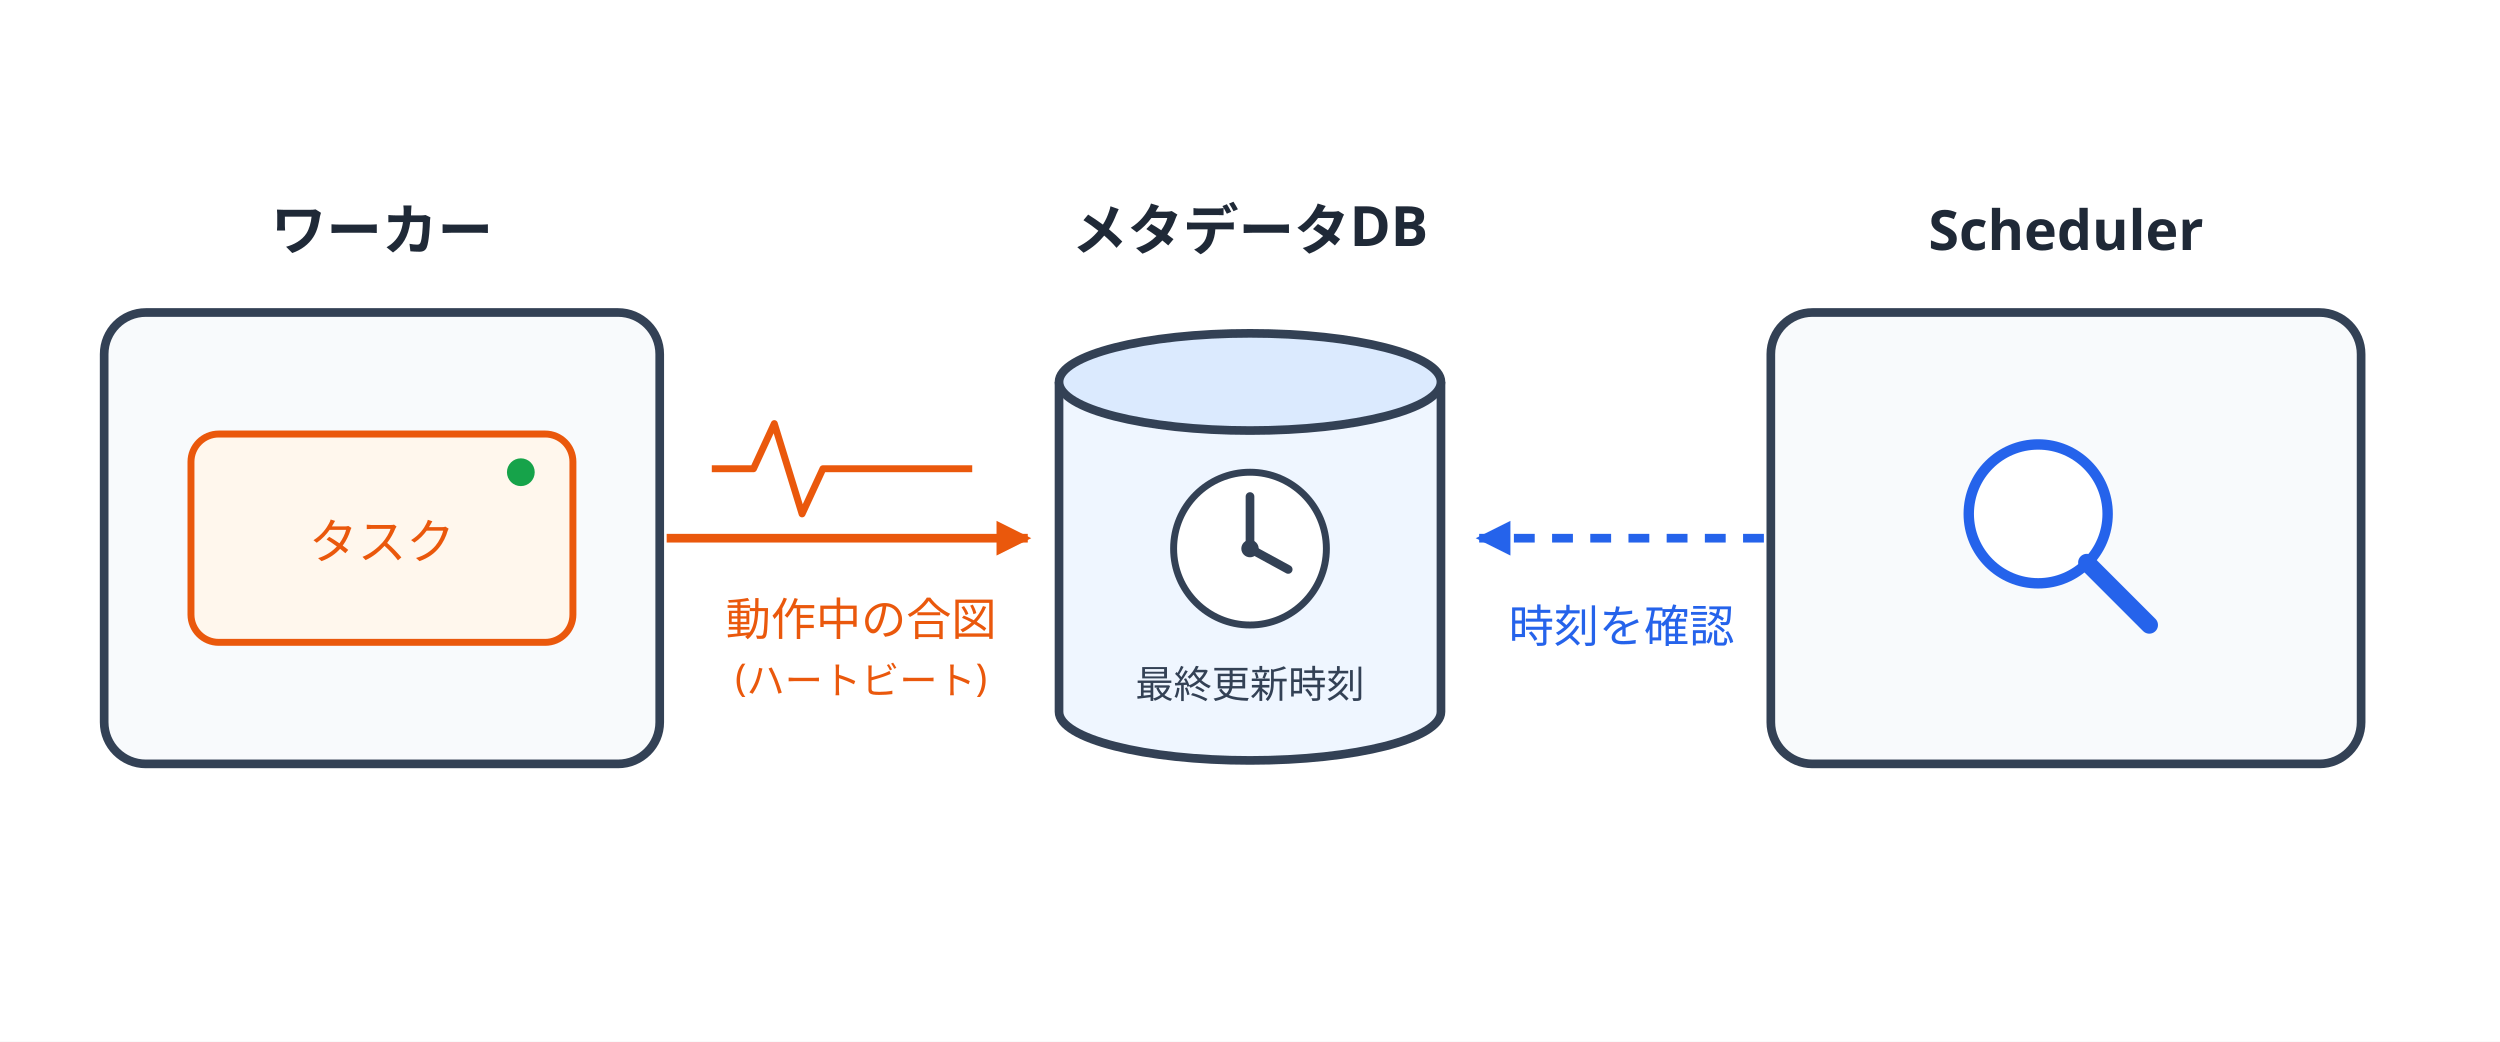
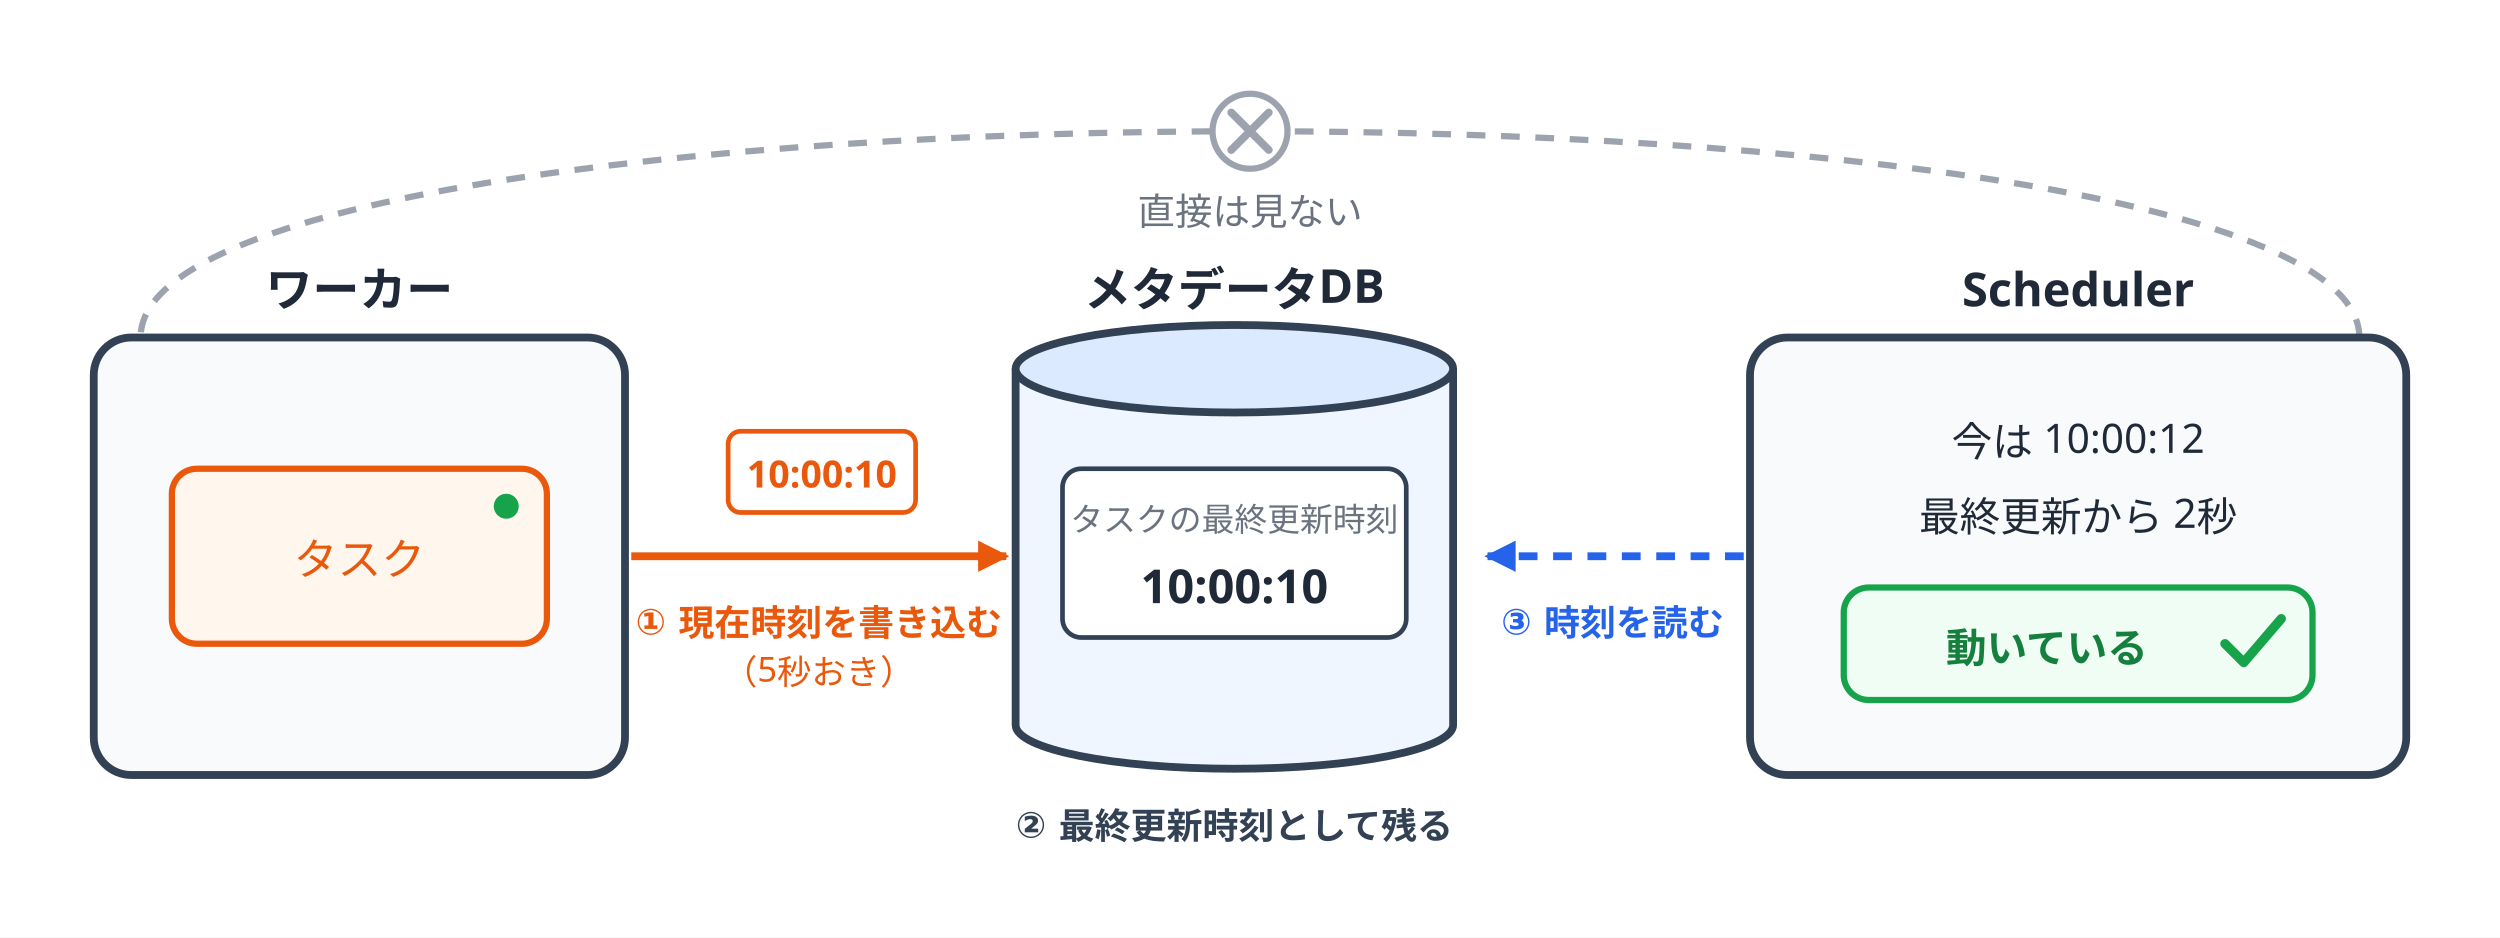
- <svg xmlns="http://www.w3.org/2000/svg" width="1440" height="600" viewBox="0 0 720 300" font-family="'Hiragino Sans','Hiragino Kaku Gothic ProN',sans-serif">
-   <rect x="0" y="0" width="720" height="300" fill="#ffffff" />
+ <svg xmlns="http://www.w3.org/2000/svg" width="1600" height="600" viewBox="0 0 800 300" font-family="'Hiragino Sans','Hiragino Kaku Gothic ProN',sans-serif">
+   <rect x="0" y="0" width="800" height="300" fill="#ffffff" />
  <defs>
    <marker id="arrowO" markerWidth="10" markerHeight="10" refX="9" refY="5" orient="auto" markerUnits="userSpaceOnUse">
      <path d="M0,0 L10,5 L0,10 z" fill="#EA580C" />
    </marker>
    <marker id="arrowB" markerWidth="10" markerHeight="10" refX="9" refY="5" orient="auto" markerUnits="userSpaceOnUse">
      <path d="M0,0 L10,5 L0,10 z" fill="#2563EB" />
    </marker>
  </defs>
-   <text x="110" y="72" font-size="16" fill="#1F2937" text-anchor="middle" font-weight="bold">ワーカー</text>
-   <rect x="30" y="90" width="160" height="130" rx="12" fill="#F8FAFC" stroke="#334155" stroke-width="2.5" />
-   <rect x="55" y="125" width="110" height="60" rx="8" fill="#FFF7ED" stroke="#EA580C" stroke-width="2" />
-   <text x="110" y="161" font-size="14" fill="#EA580C" text-anchor="middle">タスク</text>
-   <circle cx="150" cy="136" r="4" fill="#16A34A" />
-   <line x1="192" y1="155" x2="296" y2="155" stroke="#EA580C" stroke-width="2.5" marker-end="url(#arrowO)" />
-   <polyline points="205,135 217,135 223,122 231,148 237,135 280,135" fill="none" stroke="#EA580C" stroke-width="2" stroke-linejoin="round" />
-   <text x="248" y="183" font-size="13" fill="#EA580C" text-anchor="middle">動作中の合図</text>
-   <text x="248" y="199" font-size="11" fill="#EA580C" text-anchor="middle">(ハートビート)</text>
-   <text x="360" y="72" font-size="16" fill="#1F2937" text-anchor="middle" font-weight="bold">メタデータDB</text>
-   <path d="M305 110 v95 a55 14 0 0 0 110 0 v-95" fill="#EFF6FF" stroke="#334155" stroke-width="2.5" />
-   <ellipse cx="360" cy="110" rx="55" ry="14" fill="#DBEAFE" stroke="#334155" stroke-width="2.5" />
-   <circle cx="360" cy="158" r="22" fill="#ffffff" stroke="#334155" stroke-width="2" />
-   <line x1="360" y1="158" x2="360" y2="143" stroke="#334155" stroke-width="2.5" stroke-linecap="round" />
-   <line x1="360" y1="158" x2="371" y2="164" stroke="#334155" stroke-width="2.5" stroke-linecap="round" />
-   <circle cx="360" cy="158" r="2.5" fill="#334155" />
-   <text x="360" y="201" font-size="11" fill="#334155" text-anchor="middle">最終更新時刻</text>
-   <text x="595" y="72" font-size="16" fill="#1F2937" text-anchor="middle" font-weight="bold">Scheduler</text>
-   <rect x="510" y="90" width="170" height="130" rx="12" fill="#F8FAFC" stroke="#334155" stroke-width="2.5" />
-   <circle cx="587" cy="148" r="20" fill="#ffffff" stroke="#2563EB" stroke-width="3" />
-   <line x1="601" y1="162" x2="619" y2="180" stroke="#2563EB" stroke-width="5" stroke-linecap="round" />
-   <line x1="508" y1="155" x2="426" y2="155" stroke="#2563EB" stroke-width="2.5" stroke-dasharray="6 5" marker-end="url(#arrowB)" />
-   <text x="467" y="185" font-size="13" fill="#2563EB" text-anchor="middle">時刻を確認</text>
+   <path d="M 755 108 C 755 20, 45 20, 45 108" fill="none" stroke="#9CA3AF" stroke-width="2" stroke-dasharray="6 5" />
+   <circle cx="400" cy="42" r="12" fill="#ffffff" stroke="#9CA3AF" stroke-width="2" />
+   <line x1="394" y1="36" x2="406" y2="48" stroke="#9CA3AF" stroke-width="2.5" stroke-linecap="round" />
+   <line x1="406" y1="36" x2="394" y2="48" stroke="#9CA3AF" stroke-width="2.5" stroke-linecap="round" />
+   <text x="400" y="72" font-size="12" fill="#6B7280" text-anchor="middle">直接は見ない</text>
+   <text x="115" y="98" font-size="15" fill="#1F2937" text-anchor="middle" font-weight="bold">ワーカー</text>
+   <rect x="30" y="108" width="170" height="140" rx="12" fill="#F8FAFC" stroke="#334155" stroke-width="2.5" />
+   <rect x="55" y="150" width="120" height="56" rx="8" fill="#FFF7ED" stroke="#EA580C" stroke-width="2" />
+   <text x="115" y="184" font-size="14" fill="#EA580C" text-anchor="middle">タスク</text>
+   <circle cx="162" cy="162" r="4" fill="#16A34A" />
+   <line x1="202" y1="178" x2="322" y2="178" stroke="#EA580C" stroke-width="2.5" marker-end="url(#arrowO)" />
+   <rect x="233" y="138" width="60" height="26" rx="4" fill="#ffffff" stroke="#EA580C" stroke-width="1.5" />
+   <text x="263" y="156" font-size="12" fill="#EA580C" text-anchor="middle" font-weight="bold">10:00:10</text>
+   <text x="262" y="203" font-size="11.5" fill="#EA580C" text-anchor="middle" font-weight="bold">① 現在時刻を書き込む</text>
+   <text x="262" y="219" font-size="11" fill="#EA580C" text-anchor="middle">（5秒おき）</text>
+   <text x="395" y="98" font-size="15" fill="#1F2937" text-anchor="middle" font-weight="bold">メタデータDB</text>
+   <path d="M325 118 v114 a70 14 0 0 0 140 0 v-114" fill="#EFF6FF" stroke="#334155" stroke-width="2.5" />
+   <ellipse cx="395" cy="118" rx="70" ry="14" fill="#DBEAFE" stroke="#334155" stroke-width="2.5" />
+   <rect x="340" y="150" width="110" height="54" rx="6" fill="#ffffff" stroke="#334155" stroke-width="1.5" />
+   <text x="395" y="170" font-size="10.5" fill="#6B7280" text-anchor="middle">タスクの最終更新時刻</text>
+   <text x="395" y="193" font-size="15" fill="#1F2937" text-anchor="middle" font-weight="bold">10:00:10</text>
+   <text x="395" y="268" font-size="11.5" fill="#334155" text-anchor="middle" font-weight="bold">② 最終更新時刻として残る</text>
+   <line x1="558" y1="178" x2="476" y2="178" stroke="#2563EB" stroke-width="2.5" stroke-dasharray="6 5" marker-end="url(#arrowB)" />
+   <text x="516" y="203" font-size="11.5" fill="#2563EB" text-anchor="middle" font-weight="bold">③ 時刻を読む</text>
+   <text x="665" y="98" font-size="15" fill="#1F2937" text-anchor="middle" font-weight="bold">Scheduler</text>
+   <rect x="560" y="108" width="210" height="140" rx="12" fill="#F8FAFC" stroke="#334155" stroke-width="2.5" />
+   <text x="665" y="146" font-size="13" fill="#1F2937" text-anchor="middle">今は 10:00:12</text>
+   <text x="665" y="170" font-size="13" fill="#1F2937" text-anchor="middle">最終更新から 2秒</text>
+   <rect x="590" y="188" width="150" height="36" rx="8" fill="#F0FDF4" stroke="#16A34A" stroke-width="2" />
+   <text x="655" y="212" font-size="13" fill="#15803D" text-anchor="middle" font-weight="bold">動いている</text>
+   <polyline points="712,206 718,212 730,198" fill="none" stroke="#16A34A" stroke-width="3" stroke-linecap="round" stroke-linejoin="round" />
</svg>
